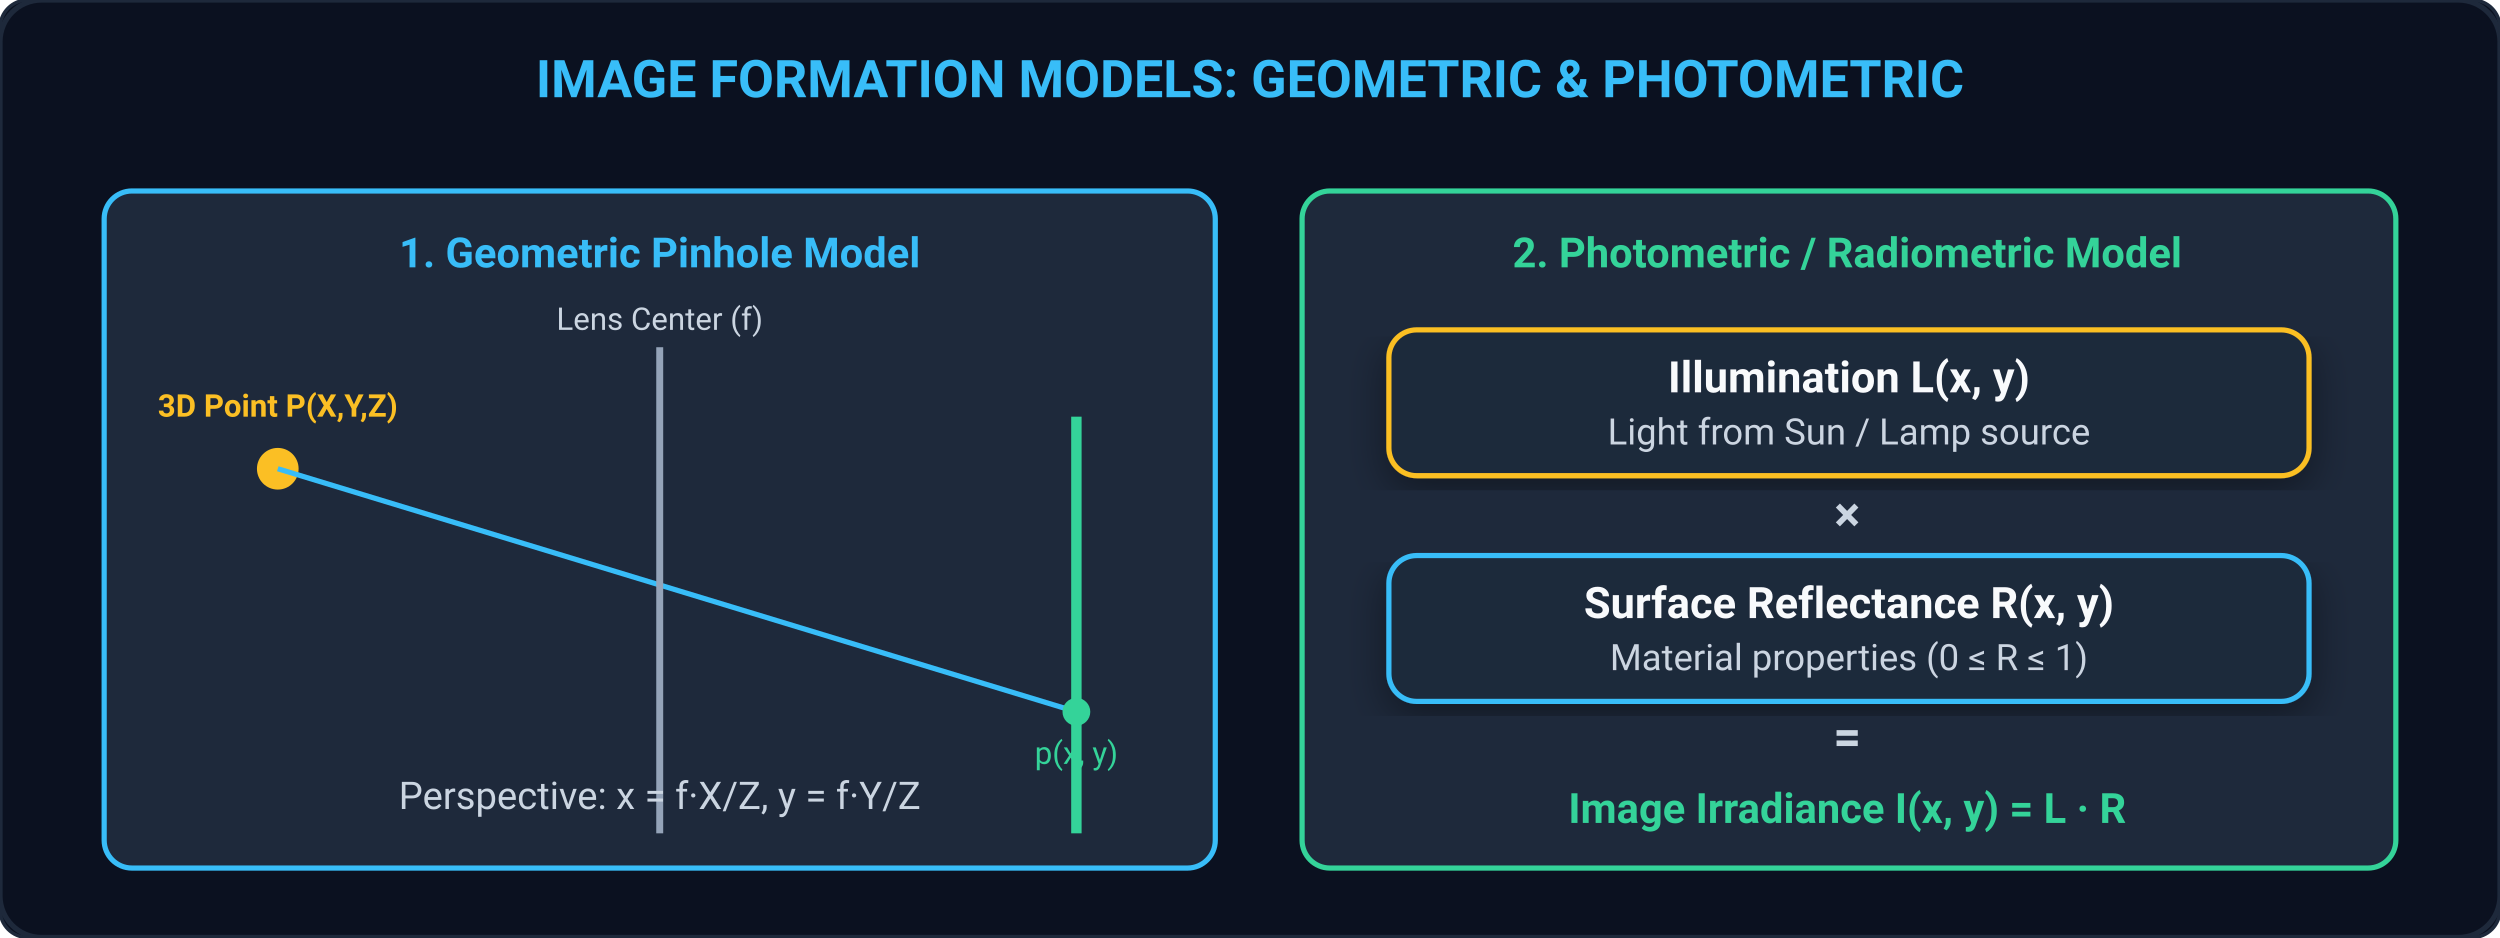
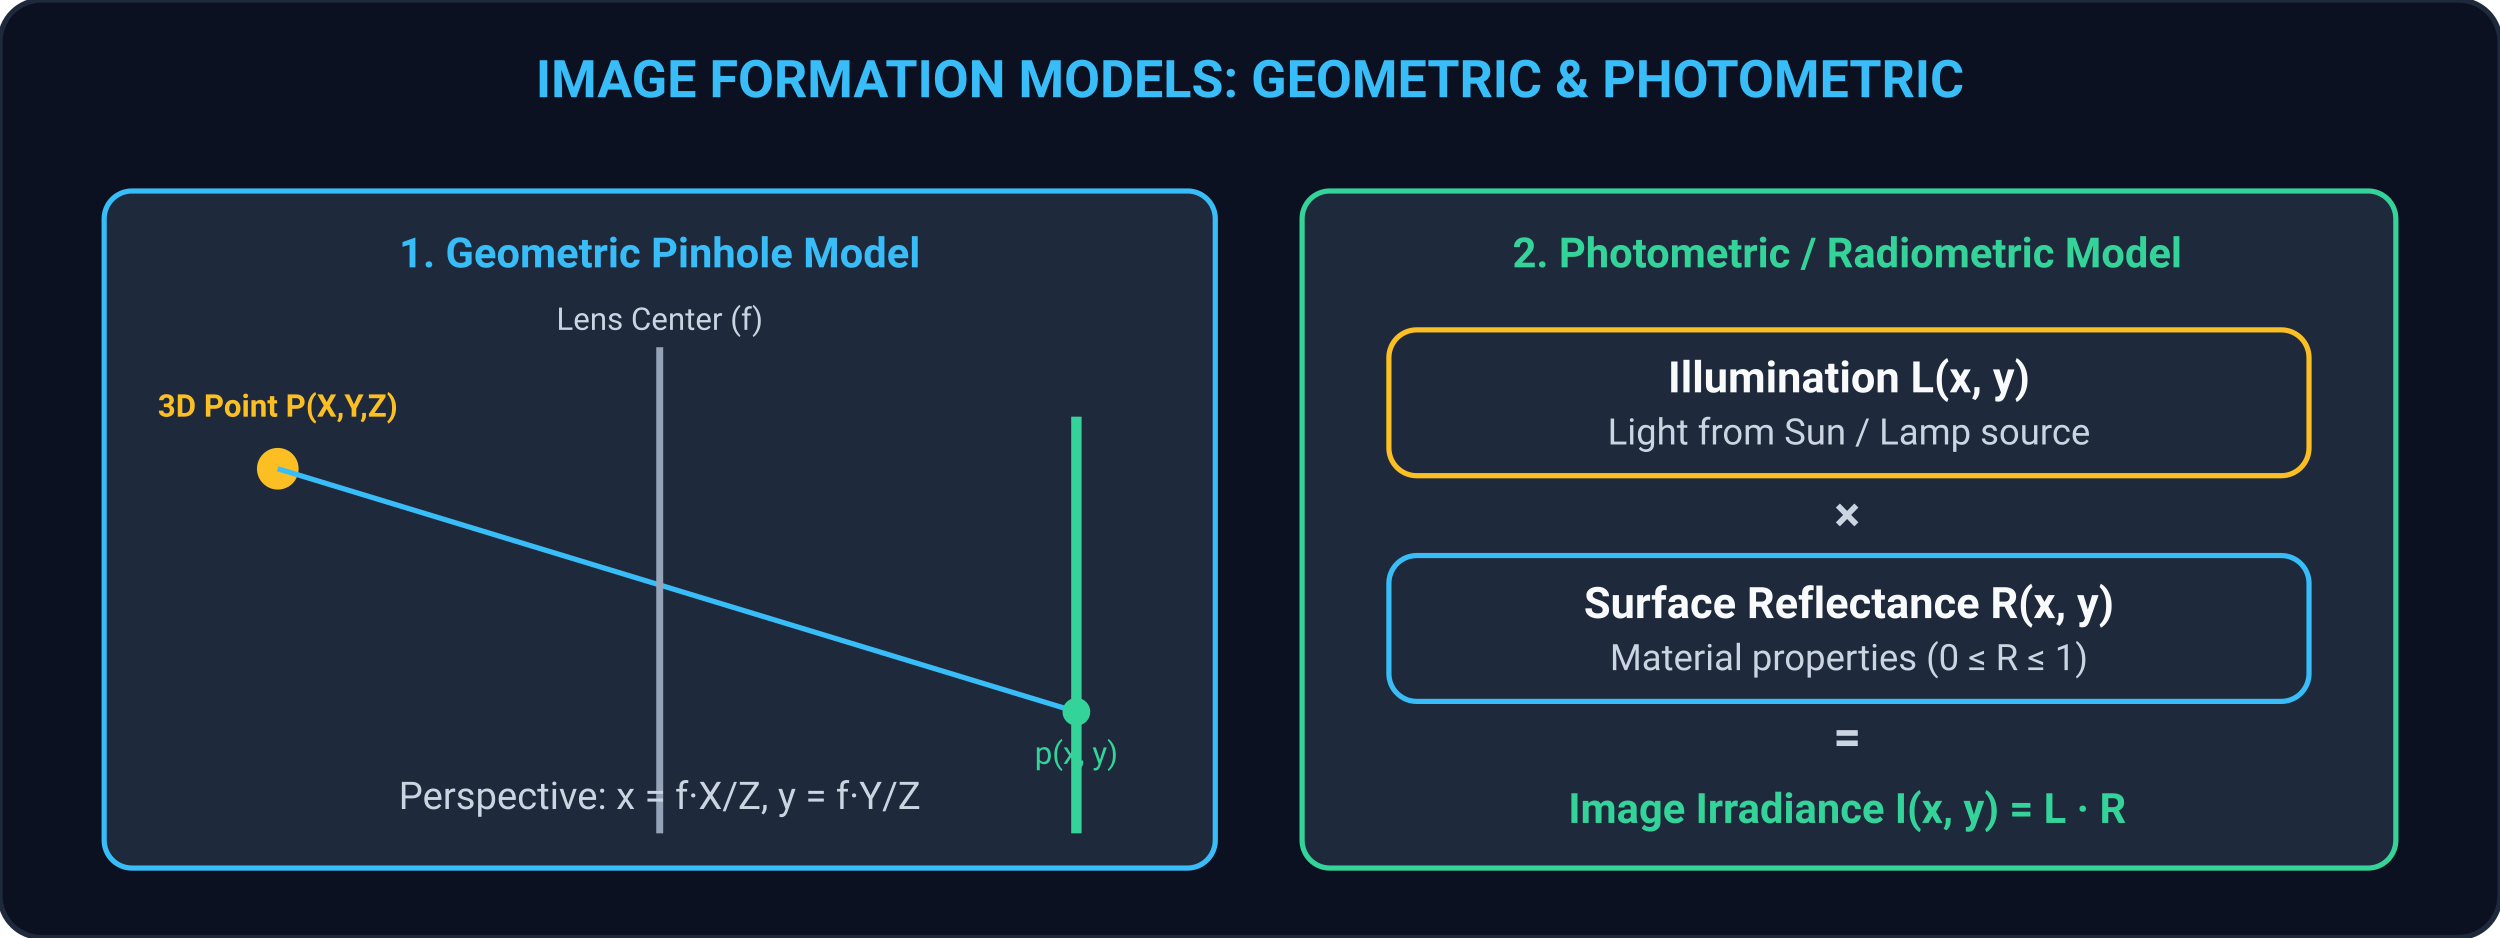
<svg xmlns="http://www.w3.org/2000/svg" viewBox="0 0 720 270" width="100%" height="270" class="flowchart-svg" style="max-width: 720px; width: 100%; height: auto; display: block; margin: 0 auto; font-family: -apple-system, BlinkMacSystemFont, 'Segoe UI', Roboto, Helvetica, Arial, sans-serif;">
-   <rect width="100%" height="100%" fill="#0b1120" rx="8" stroke="#1e293b" stroke-width="1" />
  <defs>
    <linearGradient id="gradCard" x1="0%" y1="0%" x2="100%" y2="100%">
      <stop offset="0%" stop-color="#1e293b" />
      <stop offset="100%" stop-color="#0f172a" />
    </linearGradient>
    <linearGradient id="gradCyan" x1="0%" y1="0%" x2="100%" y2="100%">
      <stop offset="0%" stop-color="#38bdf8" />
      <stop offset="100%" stop-color="#0284c7" />
    </linearGradient>
    <linearGradient id="gradEmerald" x1="0%" y1="0%" x2="100%" y2="100%">
      <stop offset="0%" stop-color="#34d399" />
      <stop offset="100%" stop-color="#059669" />
    </linearGradient>
    <linearGradient id="gradAmber" x1="0%" y1="0%" x2="100%" y2="100%">
      <stop offset="0%" stop-color="#fbbf24" />
      <stop offset="100%" stop-color="#d97706" />
    </linearGradient>
    <linearGradient id="gradPurple" x1="0%" y1="0%" x2="100%" y2="100%">
      <stop offset="0%" stop-color="#c084fc" />
      <stop offset="100%" stop-color="#9333ea" />
    </linearGradient>
    <linearGradient id="gradRose" x1="0%" y1="0%" x2="100%" y2="100%">
      <stop offset="0%" stop-color="#fb7185" />
      <stop offset="100%" stop-color="#e11d48" />
    </linearGradient>
-     <filter id="shadow" x="-5%" y="-5%" width="110%" height="115%">
-       <feDropShadow dx="0" dy="4" stdDeviation="6" flood-color="#000000" flood-opacity="0.4" />
-     </filter>
    <marker id="arrCyan" viewBox="0 0 10 10" refX="6" refY="5" markerWidth="6" markerHeight="6" orient="auto-start-reverse">
      <path d="M 0 1 L 10 5 L 0 9 z" fill="#38bdf8" />
    </marker>
    <marker id="arrEmerald" viewBox="0 0 10 10" refX="6" refY="5" markerWidth="6" markerHeight="6" orient="auto-start-reverse">
      <path d="M 0 1 L 10 5 L 0 9 z" fill="#34d399" />
    </marker>
    <marker id="arrAmber" viewBox="0 0 10 10" refX="6" refY="5" markerWidth="6" markerHeight="6" orient="auto-start-reverse">
      <path d="M 0 1 L 10 5 L 0 9 z" fill="#fbbf24" />
    </marker>
  </defs>
  <rect width="720" height="270" rx="12" fill="#0b1120" stroke="#1e293b" stroke-width="1.5" />
  <text x="360" y="28" font-size="15" font-weight="bold" fill="#38bdf8" text-anchor="middle">IMAGE FORMATION MODELS: GEOMETRIC &amp; PHOTOMETRIC</text>
  <g transform="translate(30, 55)">
    <rect width="320" height="195" rx="8" fill="#1e293b" stroke="#38bdf8" stroke-width="1.5" />
    <text x="160" y="22" font-size="12" font-weight="bold" fill="#38bdf8" text-anchor="middle">1. Geometric Pinhole Model</text>
    <circle cx="50" cy="80" r="6" fill="#fbbf24" />
    <text x="50" y="65" font-size="9" fill="#fbbf24" font-weight="bold" text-anchor="middle">3D Point P(X,Y,Z)</text>
    <line x1="50" y1="80" x2="280" y2="150" stroke="#38bdf8" stroke-width="1.5" />
    <line x1="160" y1="45" x2="160" y2="185" stroke="#94a3b8" stroke-width="2" />
    <text x="160" y="40" font-size="9" fill="#cbd5e1" text-anchor="middle">Lens Center (f)</text>
    <line x1="280" y1="65" x2="280" y2="185" stroke="#34d399" stroke-width="3" />
    <circle cx="280" cy="150" r="4" fill="#34d399" />
    <text x="280" y="165" font-size="9" fill="#34d399" text-anchor="middle">p(x, y)</text>
    <text x="160" y="178" font-size="11" fill="#cbd5e1" text-anchor="middle">Perspective: x = f·X/Z,  y = f·Y/Z</text>
  </g>
  <g transform="translate(375, 55)">
    <rect width="315" height="195" rx="8" fill="#1e293b" stroke="#34d399" stroke-width="1.5" />
    <text x="157" y="22" font-size="12" font-weight="bold" fill="#34d399" text-anchor="middle">2. Photometric / Radiometric Model</text>
-     <g filter="url(#shadow)">
+     <g>
      <rect x="25" y="40" width="265" height="42" rx="8" fill="#1e293b" stroke="#fbbf24" stroke-width="1.5" />
      <text x="157.5" y="58" font-size="12.5" font-weight="700" fill="#f8fafc" text-anchor="middle">Illumination L(x, y)</text>
      <text x="157.5" y="73" font-size="10.5" fill="#cbd5e1" text-anchor="middle">Light from Sun / Lamp source</text>
    </g>
    <text x="157" y="98" font-size="14" fill="#cbd5e1" font-weight="bold" text-anchor="middle">×</text>
-     <g filter="url(#shadow)">
+     <g>
      <rect x="25" y="105" width="265" height="42" rx="8" fill="#1e293b" stroke="#38bdf8" stroke-width="1.5" />
      <text x="157.5" y="123" font-size="12.5" font-weight="700" fill="#f8fafc" text-anchor="middle">Surface Reflectance R(x, y)</text>
      <text x="157.5" y="138" font-size="10.5" fill="#cbd5e1" text-anchor="middle">Material properties (0 ≤ R ≤ 1)</text>
    </g>
    <text x="157" y="162" font-size="14" fill="#cbd5e1" font-weight="bold" text-anchor="middle">=</text>
    <text x="157" y="182" font-size="12" font-weight="bold" fill="#34d399" text-anchor="middle">Image Irradiance I(x, y) = L · R</text>
  </g>
</svg>
